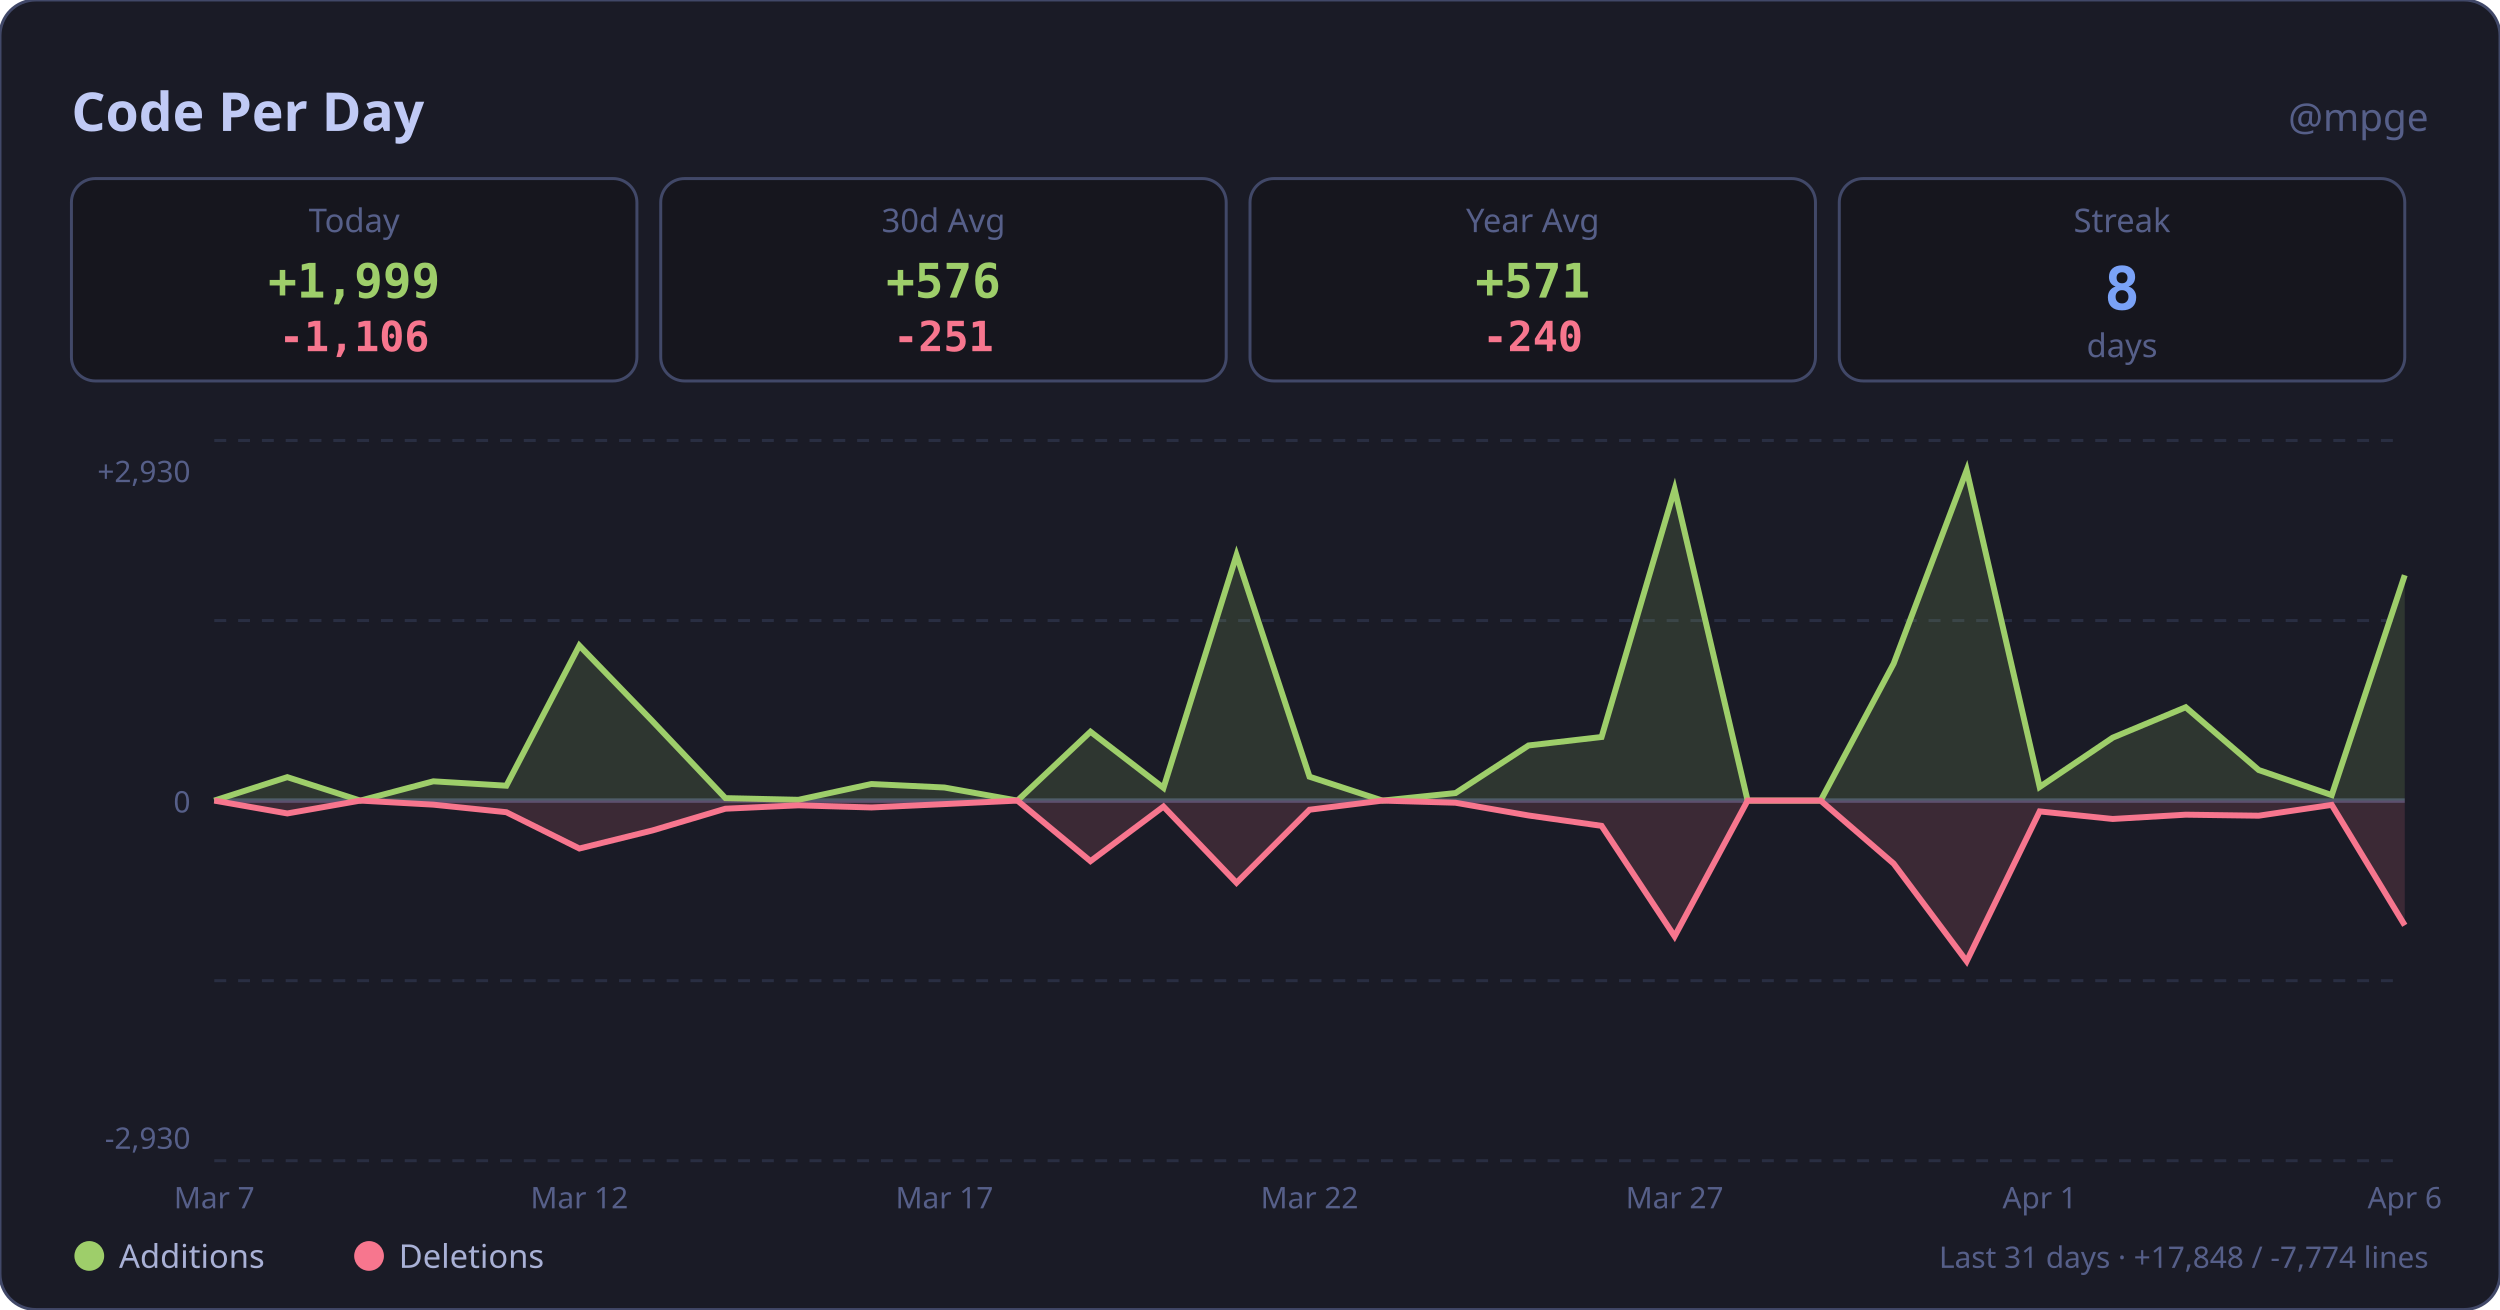
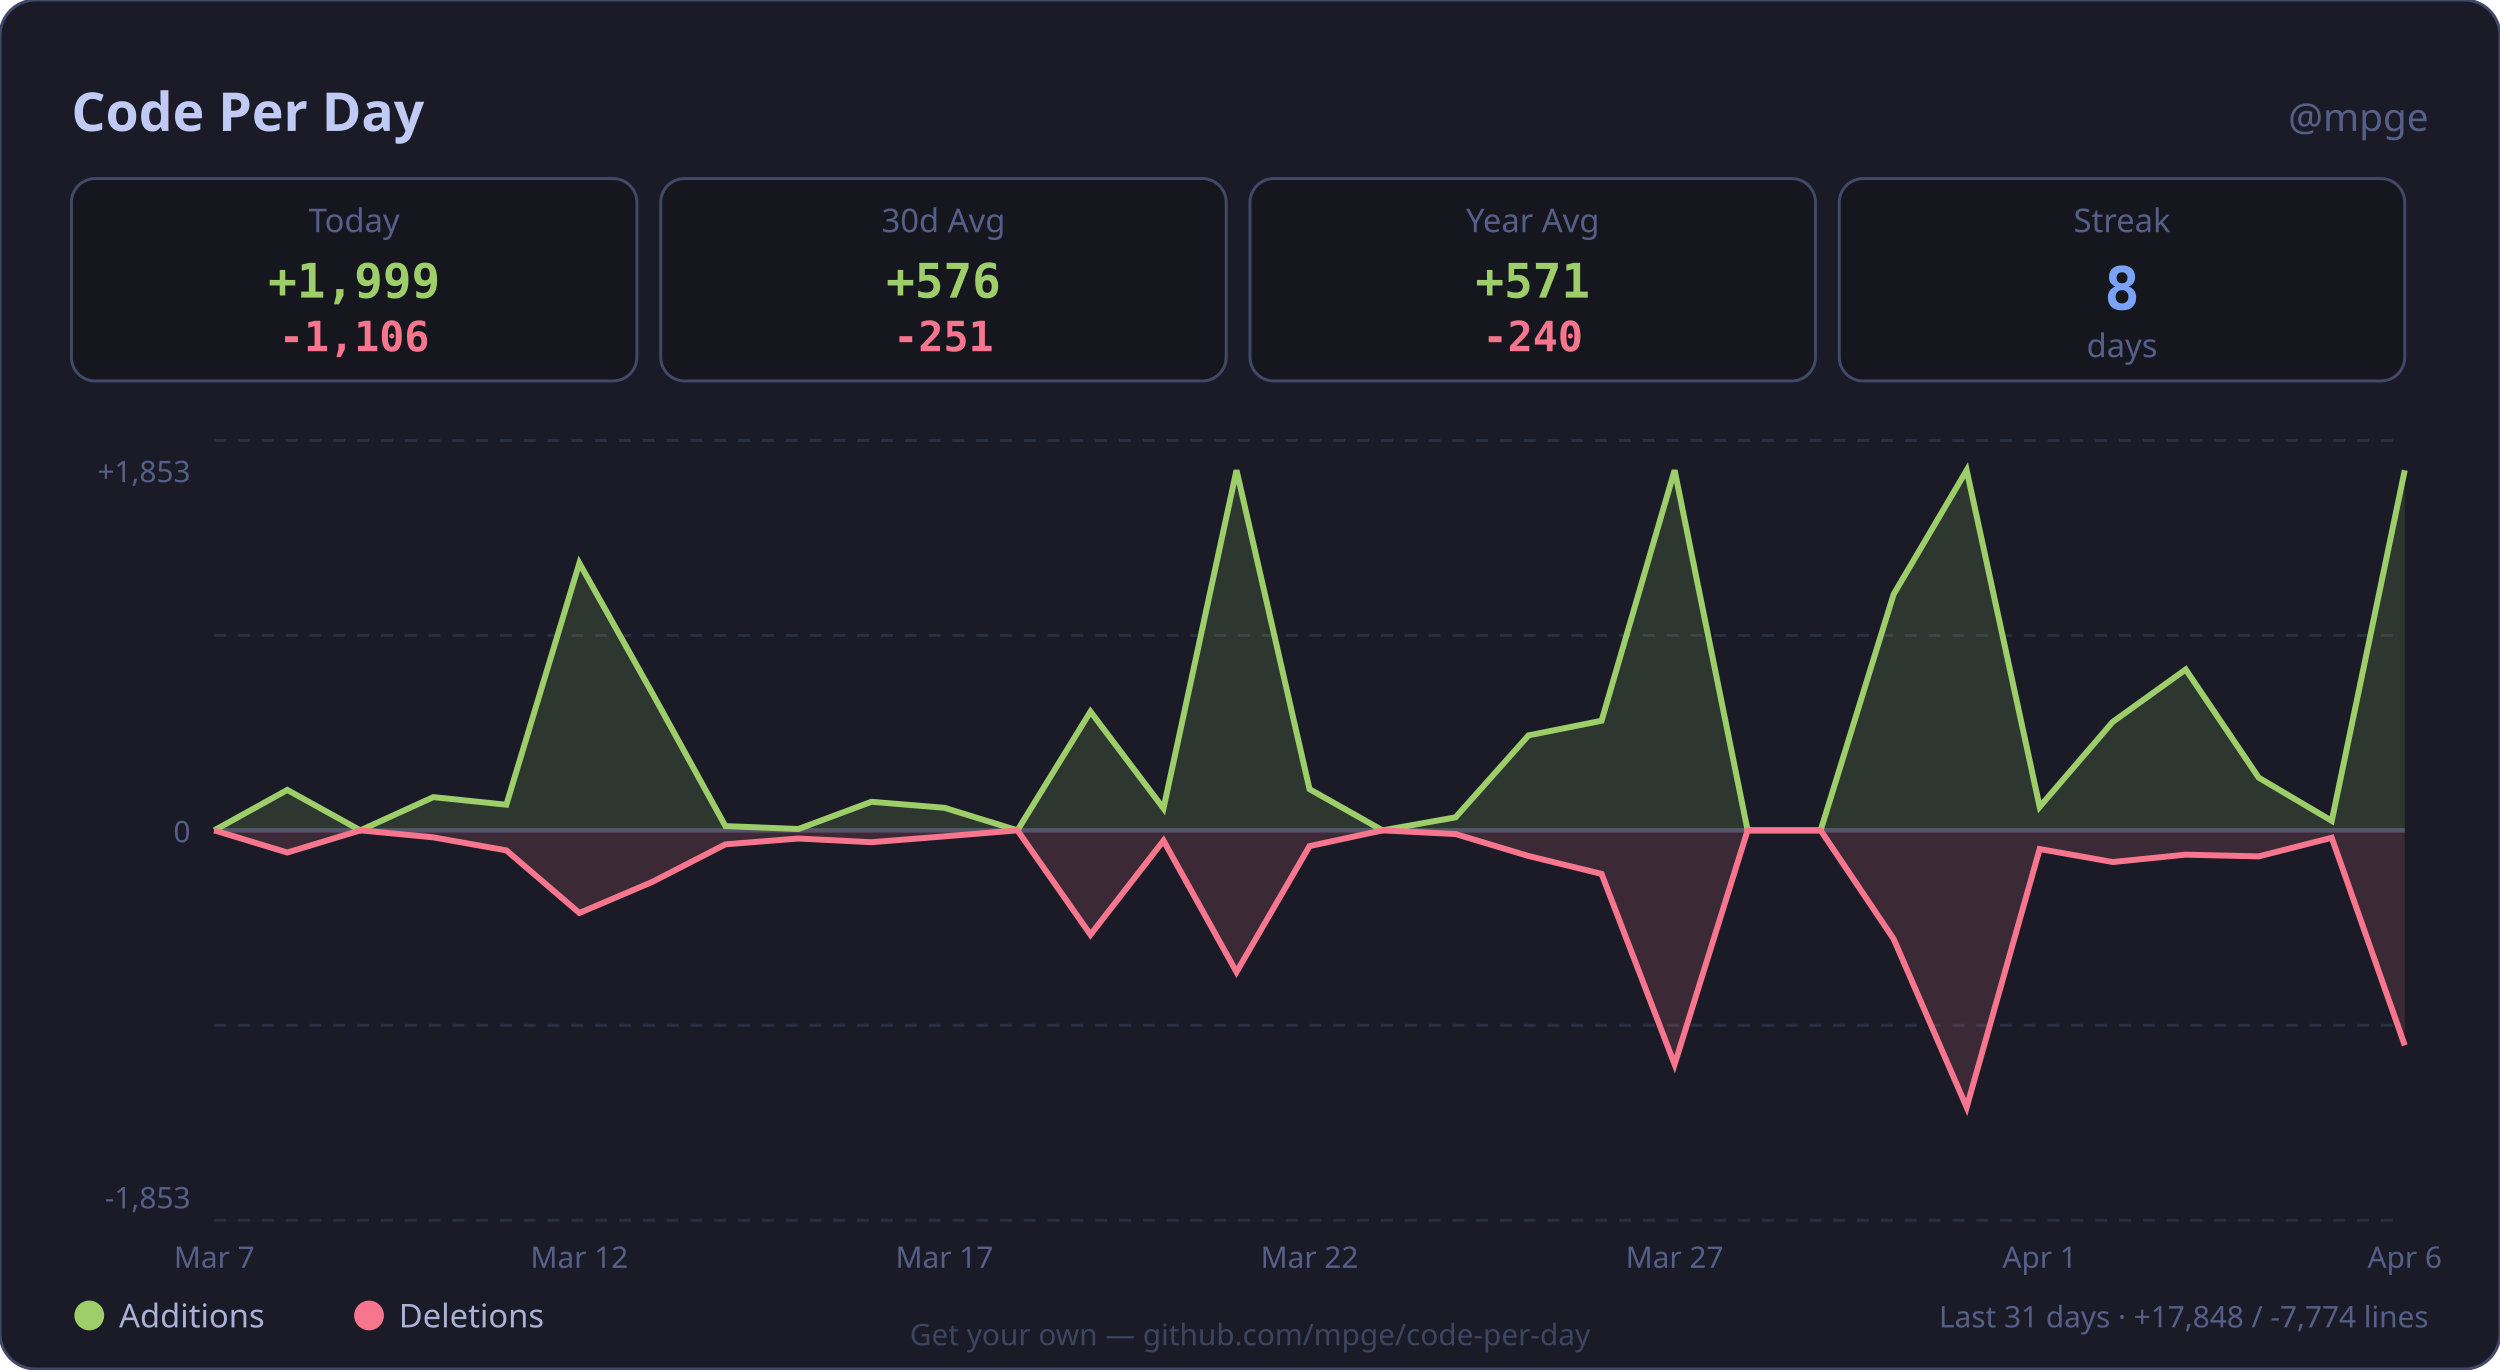
- <svg xmlns="http://www.w3.org/2000/svg" width="840" height="440" viewBox="0 0 840 440">
+ <svg xmlns="http://www.w3.org/2000/svg" width="840" height="460" viewBox="0 0 840 460">
  <style>
      @keyframes fadeInUp {
        from { opacity: 0; transform: translateY(12px); }
        to   { opacity: 1; transform: translateY(0); }
      }
      @keyframes growBar {
        from { transform: scaleY(0); }
        to   { transform: scaleY(1); }
      }
      .cpd-header  { animation: fadeInUp 0.5s ease both; }
      .cpd-stats   { animation: fadeInUp 0.5s ease 0.15s both; }
      .cpd-chart   { animation: fadeInUp 0.5s ease 0.3s both; }
      .cpd-legend  { animation: fadeInUp 0.5s ease 0.45s both; }
    </style>
-   <rect width="840" height="440" rx="12" fill="#1a1b26" stroke="#414868" stroke-width="1" />
+   <rect width="840" height="460" rx="12" fill="#1a1b26" stroke="#414868" stroke-width="1" />
  <g class="cpd-header">
-     <text x="24" y="44" fill="#c0caf5" font-size="18" font-family="'Segoe UI', sans-serif" font-weight="700">Code Per Day</text>
+     <a href="https://github.com/mpge/code-per-day" target="_blank">
+       <text x="24" y="44" fill="#c0caf5" font-size="18" font-family="'Segoe UI', sans-serif" font-weight="700">Code Per Day</text>
+     </a>
    <text x="816" y="44" fill="#565f89" font-size="13" font-family="'Segoe UI', sans-serif" text-anchor="end" font-weight="500">@mpge</text>
  </g>
  <g class="cpd-stats">
    <rect x="24" y="60" width="190" height="68" rx="8" fill="#16161e" stroke="#414868" stroke-width="1" />
    <text x="119" y="78" fill="#565f89" font-size="11" font-family="'Segoe UI', sans-serif" text-anchor="middle" font-weight="500">Today</text>
    <text x="119" y="100" fill="#9ece6a" font-size="16" font-family="'Segoe UI Mono', 'Cascadia Code', monospace" text-anchor="middle" font-weight="700">+1,999</text>
    <text x="119" y="118" fill="#f7768e" font-size="14" font-family="'Segoe UI Mono', 'Cascadia Code', monospace" text-anchor="middle" font-weight="600">-1,106</text>
    <rect x="222" y="60" width="190" height="68" rx="8" fill="#16161e" stroke="#414868" stroke-width="1" />
    <text x="317" y="78" fill="#565f89" font-size="11" font-family="'Segoe UI', sans-serif" text-anchor="middle" font-weight="500">30d Avg</text>
    <text x="317" y="100" fill="#9ece6a" font-size="16" font-family="'Segoe UI Mono', 'Cascadia Code', monospace" text-anchor="middle" font-weight="700">+576</text>
    <text x="317" y="118" fill="#f7768e" font-size="14" font-family="'Segoe UI Mono', 'Cascadia Code', monospace" text-anchor="middle" font-weight="600">-251</text>
    <rect x="420" y="60" width="190" height="68" rx="8" fill="#16161e" stroke="#414868" stroke-width="1" />
    <text x="515" y="78" fill="#565f89" font-size="11" font-family="'Segoe UI', sans-serif" text-anchor="middle" font-weight="500">Year Avg</text>
    <text x="515" y="100" fill="#9ece6a" font-size="16" font-family="'Segoe UI Mono', 'Cascadia Code', monospace" text-anchor="middle" font-weight="700">+571</text>
    <text x="515" y="118" fill="#f7768e" font-size="14" font-family="'Segoe UI Mono', 'Cascadia Code', monospace" text-anchor="middle" font-weight="600">-240</text>
    <rect x="618" y="60" width="190" height="68" rx="8" fill="#16161e" stroke="#414868" stroke-width="1" />
    <text x="713" y="78" fill="#565f89" font-size="11" font-family="'Segoe UI', sans-serif" text-anchor="middle" font-weight="500">Streak</text>
    <text x="713" y="104" fill="#7aa2f7" font-size="20" font-family="'Segoe UI Mono', 'Cascadia Code', monospace" text-anchor="middle" font-weight="700">8</text>
    <text x="713" y="120" fill="#565f89" font-size="11" font-family="'Segoe UI', sans-serif" text-anchor="middle">days</text>
  </g>
  <g class="cpd-chart">
    <line x1="72" y1="148" x2="808" y2="148" stroke="#292e42" stroke-width="1" stroke-dasharray="4,4" />
-     <line x1="72" y1="208.5" x2="808" y2="208.5" stroke="#292e42" stroke-width="1" stroke-dasharray="4,4" />
-     <line x1="72" y1="269" x2="808" y2="269" stroke="#292e42" stroke-width="1" stroke-dasharray="4,4" />
-     <line x1="72" y1="329.5" x2="808" y2="329.5" stroke="#292e42" stroke-width="1" stroke-dasharray="4,4" />
-     <line x1="72" y1="390" x2="808" y2="390" stroke="#292e42" stroke-width="1" stroke-dasharray="4,4" />
-     <line x1="72" y1="269" x2="808" y2="269" stroke="#414868" stroke-width="1.5" />
-     <text x="64" y="162" fill="#565f89" font-size="10" font-family="'Segoe UI', sans-serif" text-anchor="end">+2,930</text>
-     <text x="64" y="386" fill="#565f89" font-size="10" font-family="'Segoe UI', sans-serif" text-anchor="end">-2,930</text>
-     <text x="64" y="273" fill="#565f89" font-size="10" font-family="'Segoe UI', sans-serif" text-anchor="end">0</text>
-     <path d="M 72 269 L 72 269 L 96.533 261.12 L 121.067 269 L 145.6 262.522 L 170.133 263.999 L 194.667 216.91 L 219.2 242.292 L 243.733 268.167 L 268.267 268.735 L 292.8 263.431 L 317.333 264.605 L 341.867 269 L 366.4 245.853 L 390.933 264.719 L 415.467 186.527 L 440 260.969 L 464.533 269 L 489.067 266.462 L 513.6 250.475 L 538.133 247.633 L 562.667 164.402 L 587.2 269 L 611.733 269 L 636.267 222.971 L 660.8 158 L 685.333 264.416 L 709.867 247.861 L 734.4 237.632 L 758.933 258.733 L 783.467 267.144 L 808 193.27 L 808 269 Z" fill="#9ece6a" opacity="0.15" />
-     <path d="M 72 269 L 72 269 L 96.533 261.12 L 121.067 269 L 145.6 262.522 L 170.133 263.999 L 194.667 216.91 L 219.2 242.292 L 243.733 268.167 L 268.267 268.735 L 292.8 263.431 L 317.333 264.605 L 341.867 269 L 366.4 245.853 L 390.933 264.719 L 415.467 186.527 L 440 260.969 L 464.533 269 L 489.067 266.462 L 513.6 250.475 L 538.133 247.633 L 562.667 164.402 L 587.2 269 L 611.733 269 L 636.267 222.971 L 660.8 158 L 685.333 264.416 L 709.867 247.861 L 734.4 237.632 L 758.933 258.733 L 783.467 267.144 L 808 193.27" fill="none" stroke="#9ece6a" stroke-width="2" />
-     <path d="M 72 269 L 72 269 L 96.533 273.319 L 121.067 269 L 145.6 270.364 L 170.133 272.902 L 194.667 285.101 L 219.2 279.039 L 243.733 271.728 L 268.267 270.591 L 292.8 271.311 L 317.333 270.174 L 341.867 269 L 366.4 289.344 L 390.933 271.008 L 415.467 296.617 L 440 272.069 L 464.533 269 L 489.067 269.72 L 513.6 274.001 L 538.133 277.486 L 562.667 314.612 L 587.2 269 L 611.733 269 L 636.267 290.177 L 660.8 322.985 L 685.333 272.637 L 709.867 275.175 L 734.4 273.735 L 758.933 274.076 L 783.467 270.44 L 808 310.9 L 808 269 Z" fill="#f7768e" opacity="0.15" />
-     <path d="M 72 269 L 72 269 L 96.533 273.319 L 121.067 269 L 145.6 270.364 L 170.133 272.902 L 194.667 285.101 L 219.2 279.039 L 243.733 271.728 L 268.267 270.591 L 292.8 271.311 L 317.333 270.174 L 341.867 269 L 366.4 289.344 L 390.933 271.008 L 415.467 296.617 L 440 272.069 L 464.533 269 L 489.067 269.72 L 513.6 274.001 L 538.133 277.486 L 562.667 314.612 L 587.2 269 L 611.733 269 L 636.267 290.177 L 660.8 322.985 L 685.333 272.637 L 709.867 275.175 L 734.4 273.735 L 758.933 274.076 L 783.467 270.44 L 808 310.9" fill="none" stroke="#f7768e" stroke-width="2" />
-     <text x="72" y="406" fill="#565f89" font-size="10" font-family="'Segoe UI', sans-serif" text-anchor="middle">Mar 7</text>
-     <text x="194.667" y="406" fill="#565f89" font-size="10" font-family="'Segoe UI', sans-serif" text-anchor="middle">Mar 12</text>
-     <text x="317.333" y="406" fill="#565f89" font-size="10" font-family="'Segoe UI', sans-serif" text-anchor="middle">Mar 17</text>
-     <text x="440" y="406" fill="#565f89" font-size="10" font-family="'Segoe UI', sans-serif" text-anchor="middle">Mar 22</text>
-     <text x="562.667" y="406" fill="#565f89" font-size="10" font-family="'Segoe UI', sans-serif" text-anchor="middle">Mar 27</text>
-     <text x="685.333" y="406" fill="#565f89" font-size="10" font-family="'Segoe UI', sans-serif" text-anchor="middle">Apr 1</text>
-     <text x="808" y="406" fill="#565f89" font-size="10" font-family="'Segoe UI', sans-serif" text-anchor="middle">Apr 6</text>
+     <line x1="72" y1="213.5" x2="808" y2="213.5" stroke="#292e42" stroke-width="1" stroke-dasharray="4,4" />
+     <line x1="72" y1="279" x2="808" y2="279" stroke="#292e42" stroke-width="1" stroke-dasharray="4,4" />
+     <line x1="72" y1="344.5" x2="808" y2="344.5" stroke="#292e42" stroke-width="1" stroke-dasharray="4,4" />
+     <line x1="72" y1="410" x2="808" y2="410" stroke="#292e42" stroke-width="1" stroke-dasharray="4,4" />
+     <line x1="72" y1="279" x2="808" y2="279" stroke="#414868" stroke-width="1.5" />
+     <text x="64" y="162" fill="#565f89" font-size="10" font-family="'Segoe UI', sans-serif" text-anchor="end">+1,853</text>
+     <text x="64" y="406" fill="#565f89" font-size="10" font-family="'Segoe UI', sans-serif" text-anchor="end">-1,853</text>
+     <text x="64" y="283" fill="#565f89" font-size="10" font-family="'Segoe UI', sans-serif" text-anchor="end">0</text>
+     <path d="M 72 279 L 72 279 L 96.533 265.418 L 121.067 279 L 145.6 267.834 L 170.133 270.38 L 194.667 189.213 L 219.2 232.964 L 243.733 277.563 L 268.267 278.543 L 292.8 269.401 L 317.333 271.425 L 341.867 279 L 366.4 239.102 L 390.933 271.621 L 415.467 158 L 440 265.157 L 464.533 279 L 489.067 274.625 L 513.6 247.069 L 538.133 242.171 L 562.667 158 L 587.2 279 L 611.733 279 L 636.267 199.661 L 660.8 158 L 685.333 271.099 L 709.867 242.563 L 734.4 224.932 L 758.933 261.304 L 783.467 275.8 L 808 158 L 808 279 Z" fill="#9ece6a" opacity="0.15" />
+     <path d="M 72 279 L 72 279 L 96.533 265.418 L 121.067 279 L 145.6 267.834 L 170.133 270.38 L 194.667 189.213 L 219.2 232.964 L 243.733 277.563 L 268.267 278.543 L 292.8 269.401 L 317.333 271.425 L 341.867 279 L 366.4 239.102 L 390.933 271.621 L 415.467 158 L 440 265.157 L 464.533 279 L 489.067 274.625 L 513.6 247.069 L 538.133 242.171 L 562.667 158 L 587.2 279 L 611.733 279 L 636.267 199.661 L 660.8 158 L 685.333 271.099 L 709.867 242.563 L 734.4 224.932 L 758.933 261.304 L 783.467 275.8 L 808 158" fill="none" stroke="#9ece6a" stroke-width="2" />
+     <path d="M 72 279 L 72 279 L 96.533 286.444 L 121.067 279 L 145.6 281.351 L 170.133 285.726 L 194.667 306.752 L 219.2 296.304 L 243.733 283.702 L 268.267 281.743 L 292.8 282.983 L 317.333 281.024 L 341.867 279 L 366.4 314.066 L 390.933 282.461 L 415.467 326.603 L 440 284.289 L 464.533 279 L 489.067 280.241 L 513.6 287.62 L 538.133 293.627 L 562.667 357.621 L 587.2 279 L 611.733 279 L 636.267 315.502 L 660.8 372.052 L 685.333 285.269 L 709.867 289.644 L 734.4 287.162 L 758.933 287.75 L 783.467 281.481 L 808 351.221 L 808 279 Z" fill="#f7768e" opacity="0.15" />
+     <path d="M 72 279 L 72 279 L 96.533 286.444 L 121.067 279 L 145.6 281.351 L 170.133 285.726 L 194.667 306.752 L 219.2 296.304 L 243.733 283.702 L 268.267 281.743 L 292.8 282.983 L 317.333 281.024 L 341.867 279 L 366.4 314.066 L 390.933 282.461 L 415.467 326.603 L 440 284.289 L 464.533 279 L 489.067 280.241 L 513.6 287.62 L 538.133 293.627 L 562.667 357.621 L 587.2 279 L 611.733 279 L 636.267 315.502 L 660.8 372.052 L 685.333 285.269 L 709.867 289.644 L 734.4 287.162 L 758.933 287.75 L 783.467 281.481 L 808 351.221" fill="none" stroke="#f7768e" stroke-width="2" />
+     <text x="72" y="426" fill="#565f89" font-size="10" font-family="'Segoe UI', sans-serif" text-anchor="middle">Mar 7</text>
+     <text x="194.667" y="426" fill="#565f89" font-size="10" font-family="'Segoe UI', sans-serif" text-anchor="middle">Mar 12</text>
+     <text x="317.333" y="426" fill="#565f89" font-size="10" font-family="'Segoe UI', sans-serif" text-anchor="middle">Mar 17</text>
+     <text x="440" y="426" fill="#565f89" font-size="10" font-family="'Segoe UI', sans-serif" text-anchor="middle">Mar 22</text>
+     <text x="562.667" y="426" fill="#565f89" font-size="10" font-family="'Segoe UI', sans-serif" text-anchor="middle">Mar 27</text>
+     <text x="685.333" y="426" fill="#565f89" font-size="10" font-family="'Segoe UI', sans-serif" text-anchor="middle">Apr 1</text>
+     <text x="808" y="426" fill="#565f89" font-size="10" font-family="'Segoe UI', sans-serif" text-anchor="middle">Apr 6</text>
  </g>
  <g class="cpd-legend">
-     <circle cx="30" cy="422" r="5" fill="#9ece6a" />
-     <text x="40" y="426" fill="#a9b1d6" font-size="11" font-family="'Segoe UI', sans-serif">Additions</text>
-     <circle cx="124" cy="422" r="5" fill="#f7768e" />
-     <text x="134" y="426" fill="#a9b1d6" font-size="11" font-family="'Segoe UI', sans-serif">Deletions</text>
-     <text x="816" y="426" fill="#565f89" font-size="10" font-family="'Segoe UI', sans-serif" text-anchor="end">Last 31 days · +17,848 / -7,774 lines</text>
+     <circle cx="30" cy="442" r="5" fill="#9ece6a" />
+     <text x="40" y="446" fill="#a9b1d6" font-size="11" font-family="'Segoe UI', sans-serif">Additions</text>
+     <circle cx="124" cy="442" r="5" fill="#f7768e" />
+     <text x="134" y="446" fill="#a9b1d6" font-size="11" font-family="'Segoe UI', sans-serif">Deletions</text>
+     <text x="816" y="446" fill="#565f89" font-size="10" font-family="'Segoe UI', sans-serif" text-anchor="end">Last 31 days · +17,848 / -7,774 lines</text>
  </g>
+   <a href="https://github.com/mpge/code-per-day" target="_blank">
+     <text x="420" y="452" fill="#565f89" font-size="10" font-family="'Segoe UI', sans-serif" text-anchor="middle" opacity="0.6">Get your own — github.com/mpge/code-per-day</text>
+   </a>
</svg>
